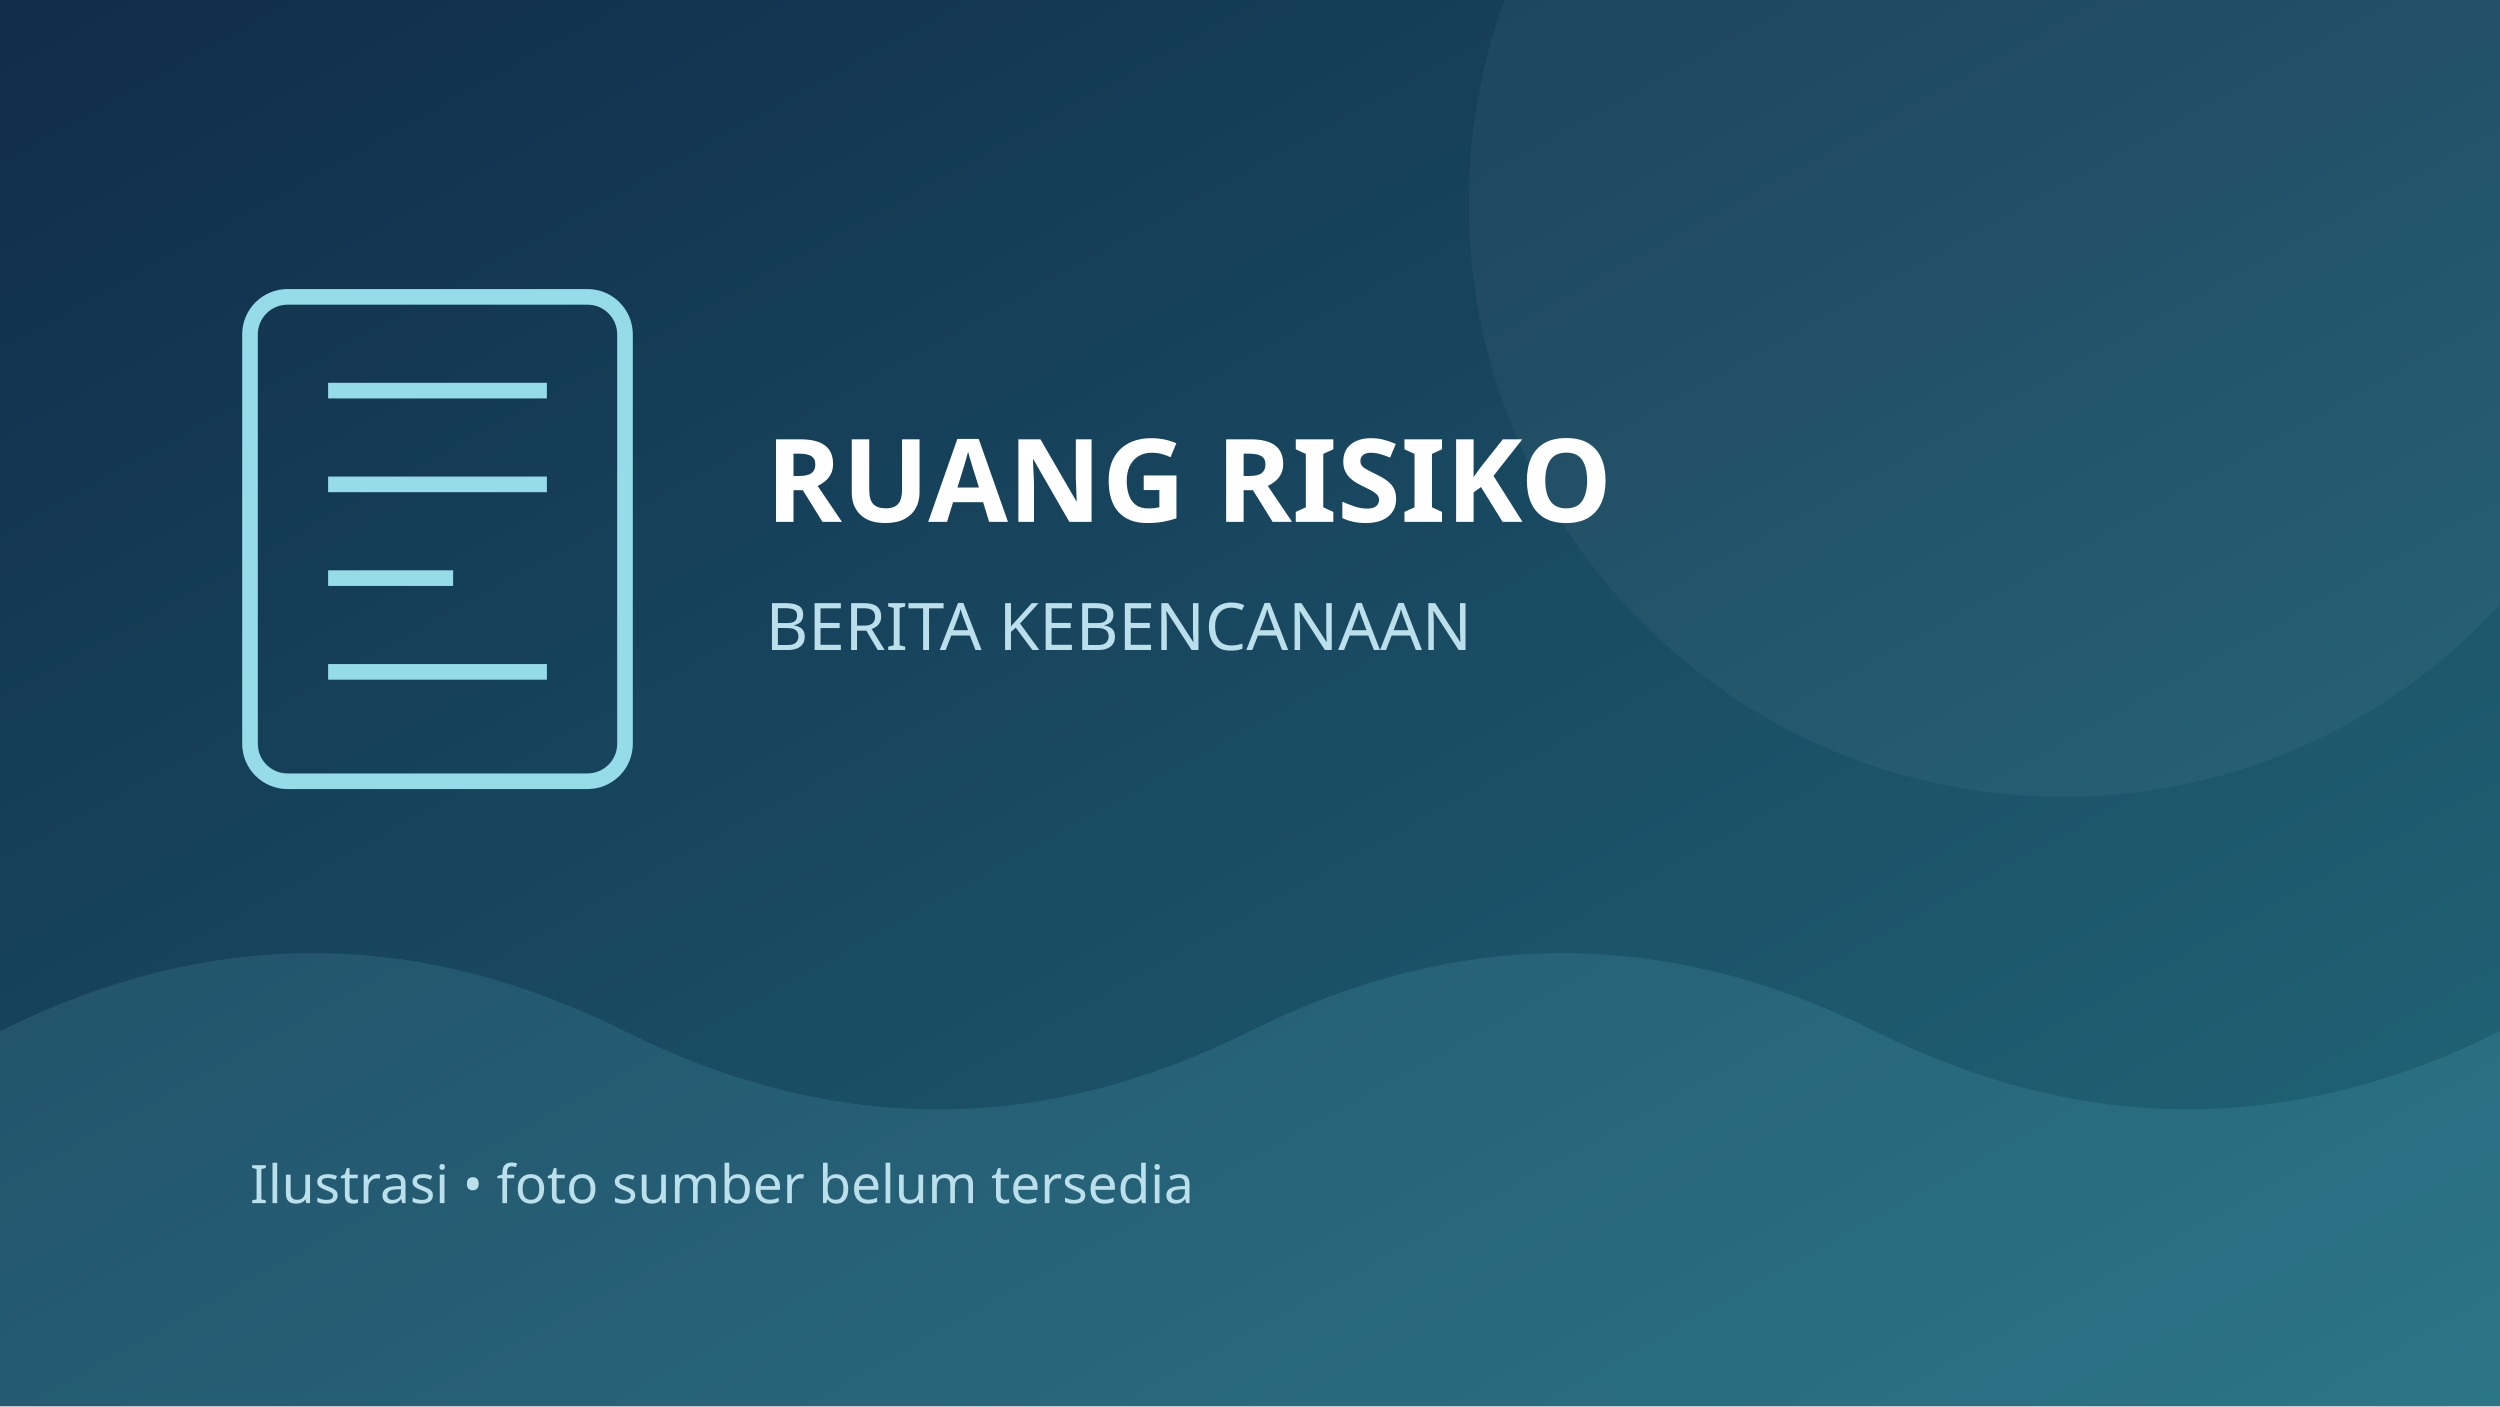
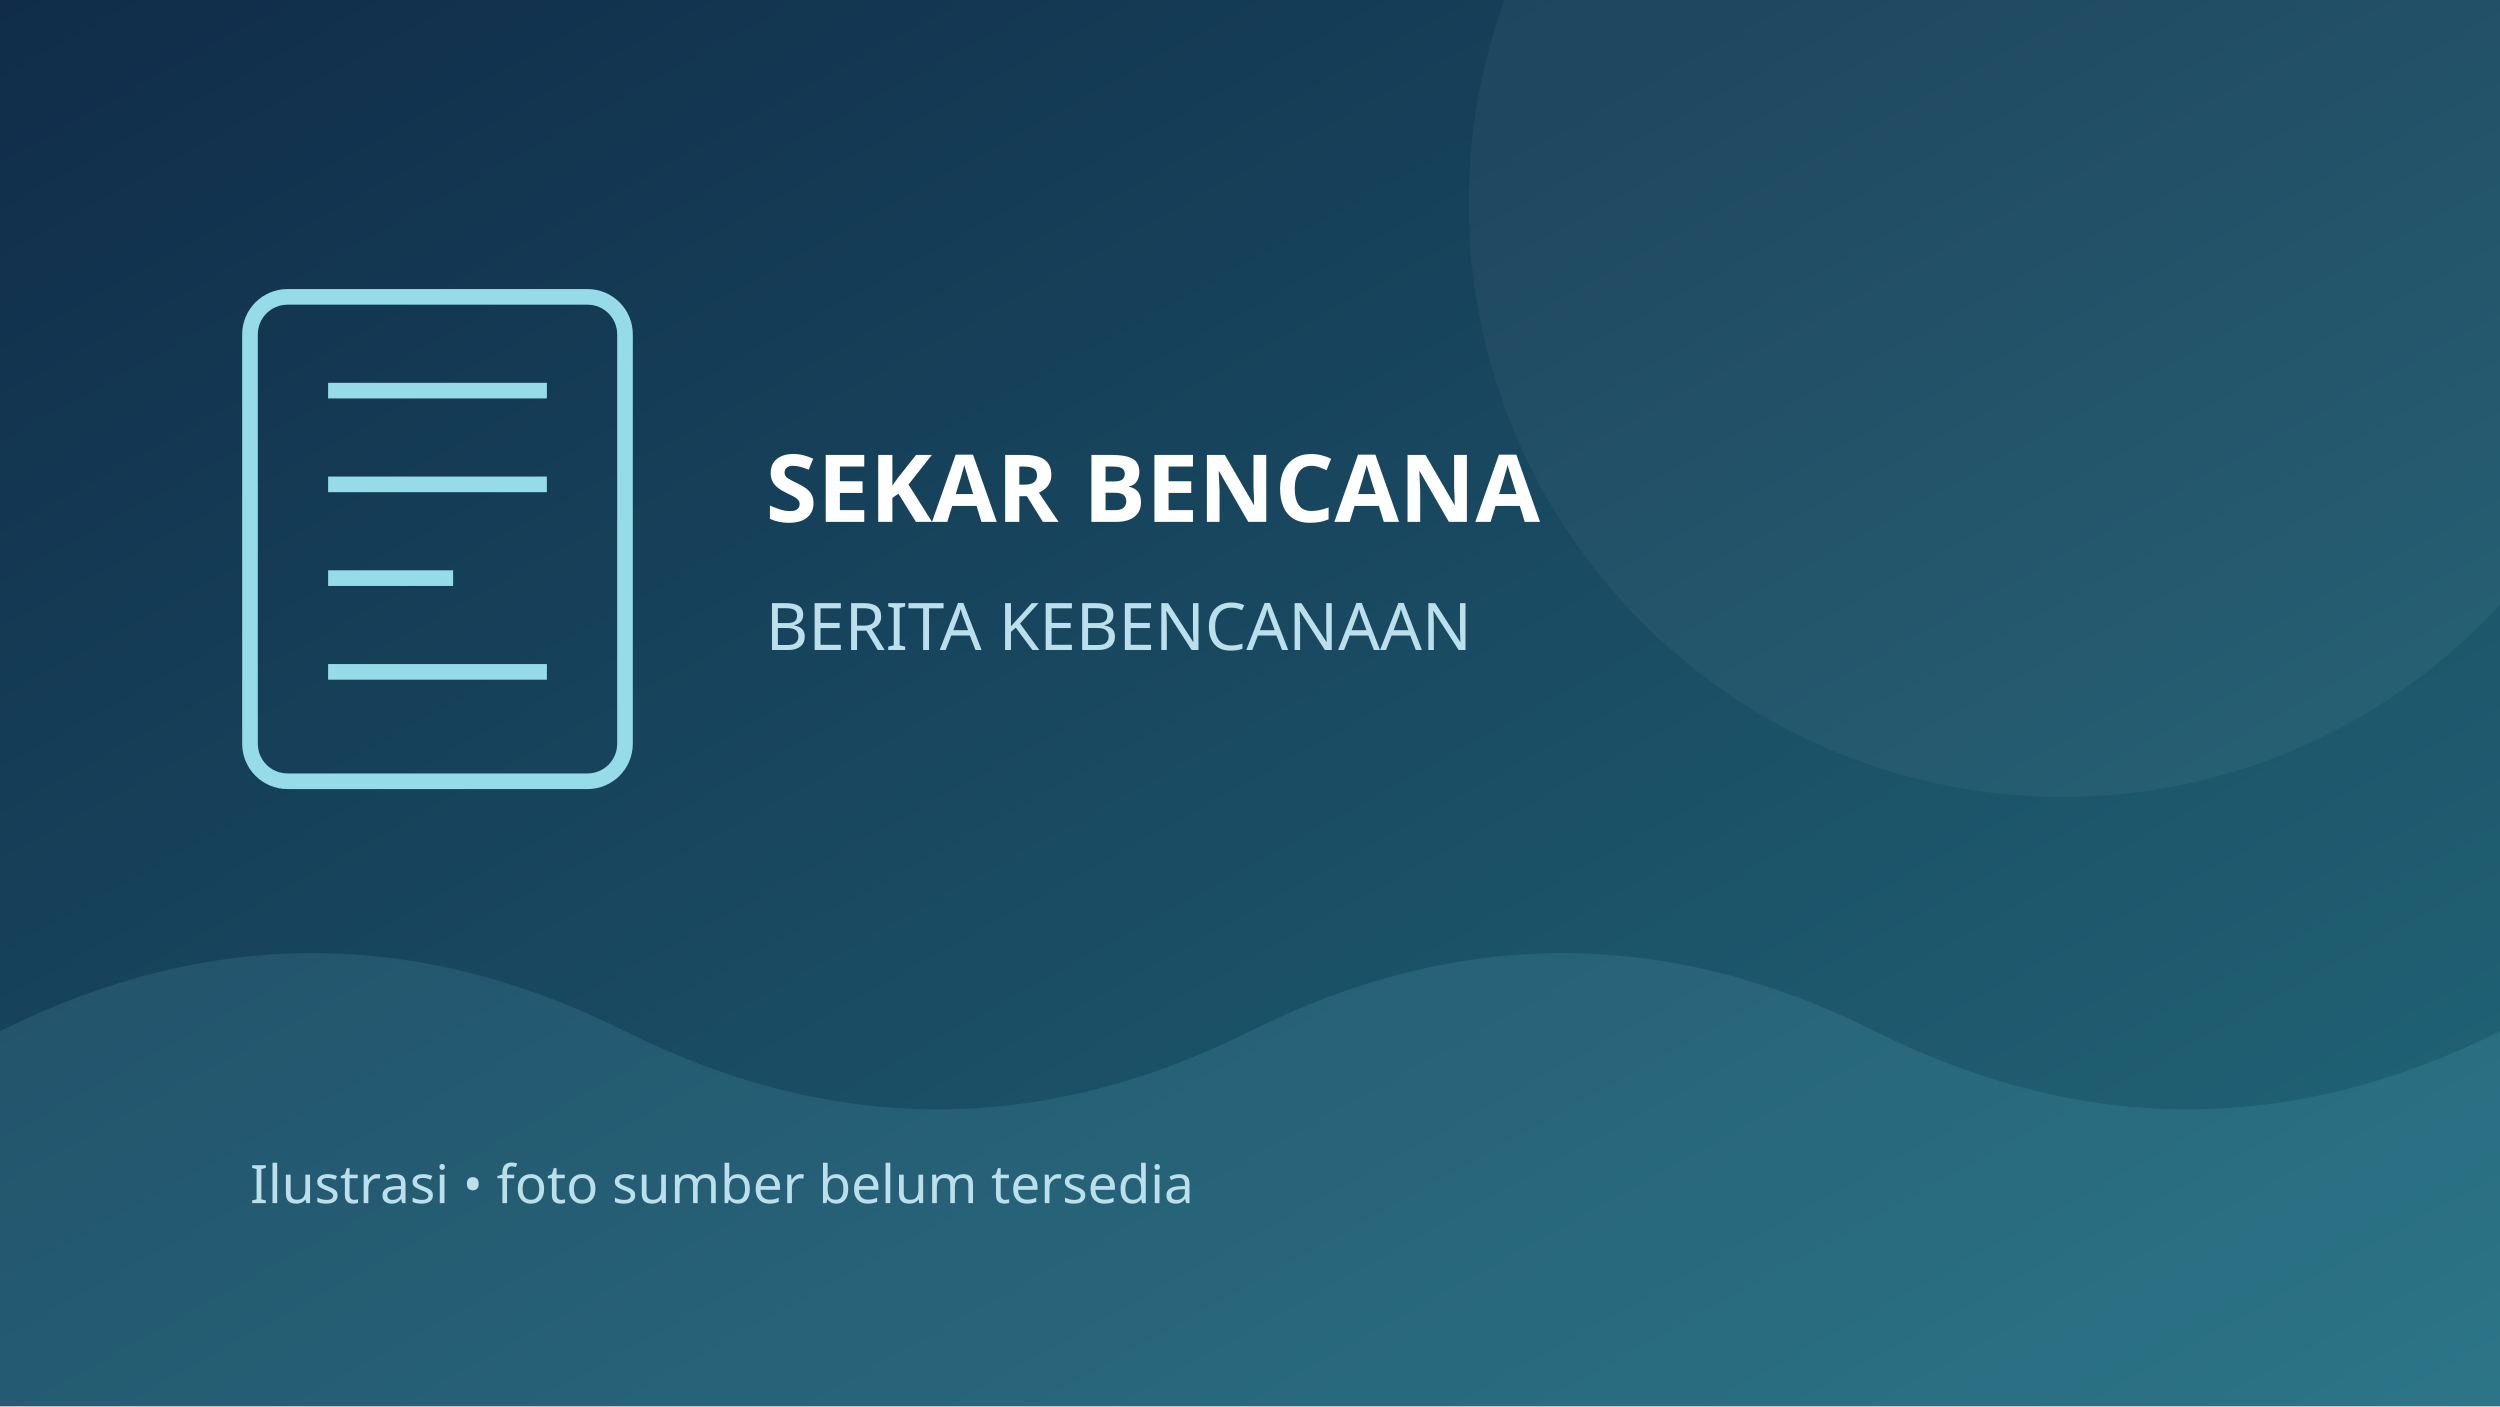
<svg xmlns="http://www.w3.org/2000/svg" viewBox="0 0 800 450">
  <defs>
    <linearGradient id="b" x2="1" y2="1">
      <stop stop-color="#102c49" />
      <stop offset="1" stop-color="#22687a" />
    </linearGradient>
  </defs>
  <path fill="url(#b)" d="M0 0h800v450H0z" />
  <circle cx="660" cy="65" r="190" fill="#fff" opacity=".04" />
  <path d="M0 330q100-50 200 0t200 0t200 0t200 0v120H0" fill="#64bfd0" opacity=".15" />
  <g stroke="#96dce8" stroke-width="5" fill="none">
    <rect x="80" y="95" width="120" height="155" rx="12" />
    <path d="M105 125h70m-70 30h70m-70 30h40m-40 30h70" />
  </g>
-   <text x="245" y="167" font-family="sans-serif" font-size="37" font-weight="700" fill="#fff">RUANG RISIKO</text>
+   <text x="245" y="167" font-family="sans-serif" font-size="30" font-weight="700" fill="#fff">SEKAR BENCANA</text>
  <text x="245" y="208" font-family="sans-serif" font-size="21" fill="#bbdfeb">BERITA KEBENCANAAN</text>
  <text x="80" y="385" font-family="sans-serif" font-size="17" fill="#bbdfeb">Ilustrasi • foto sumber belum tersedia</text>
</svg>
